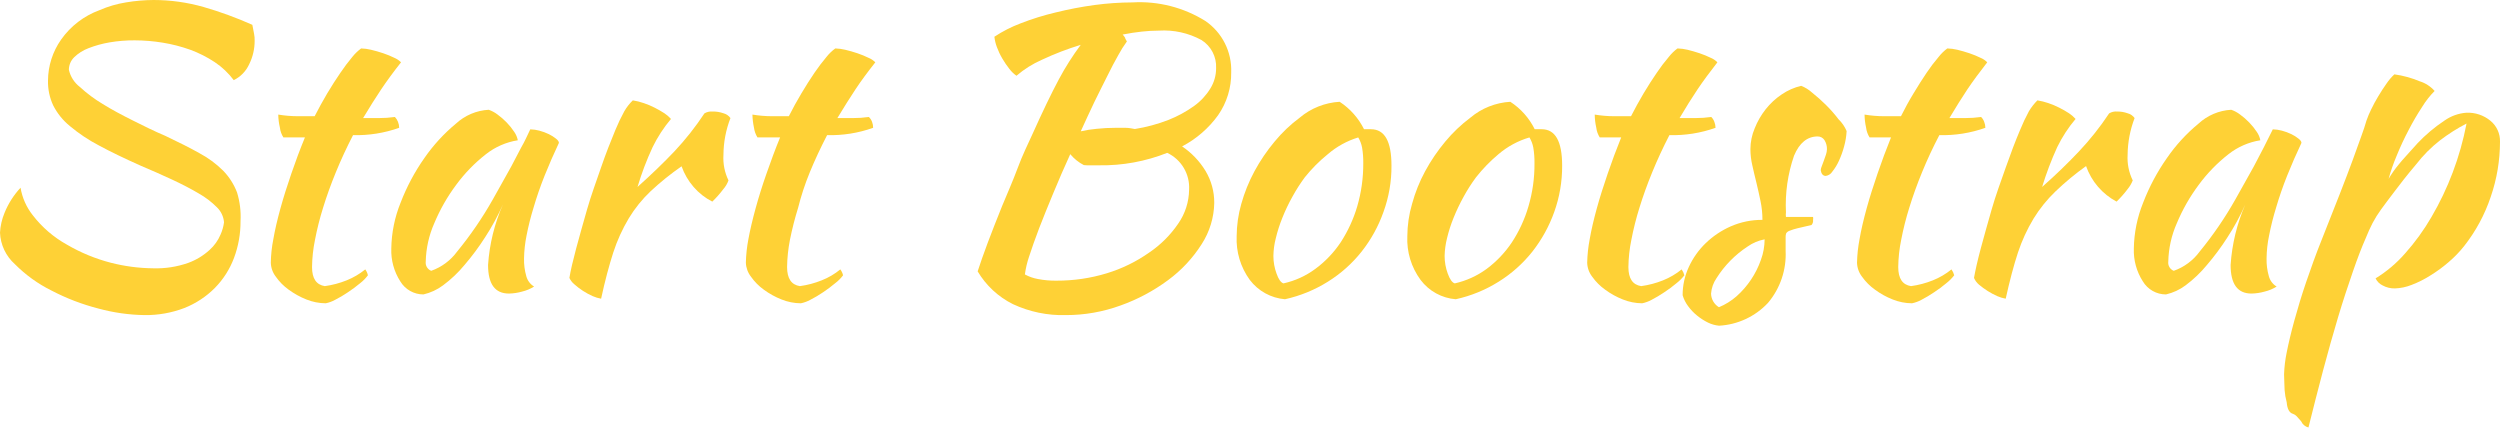
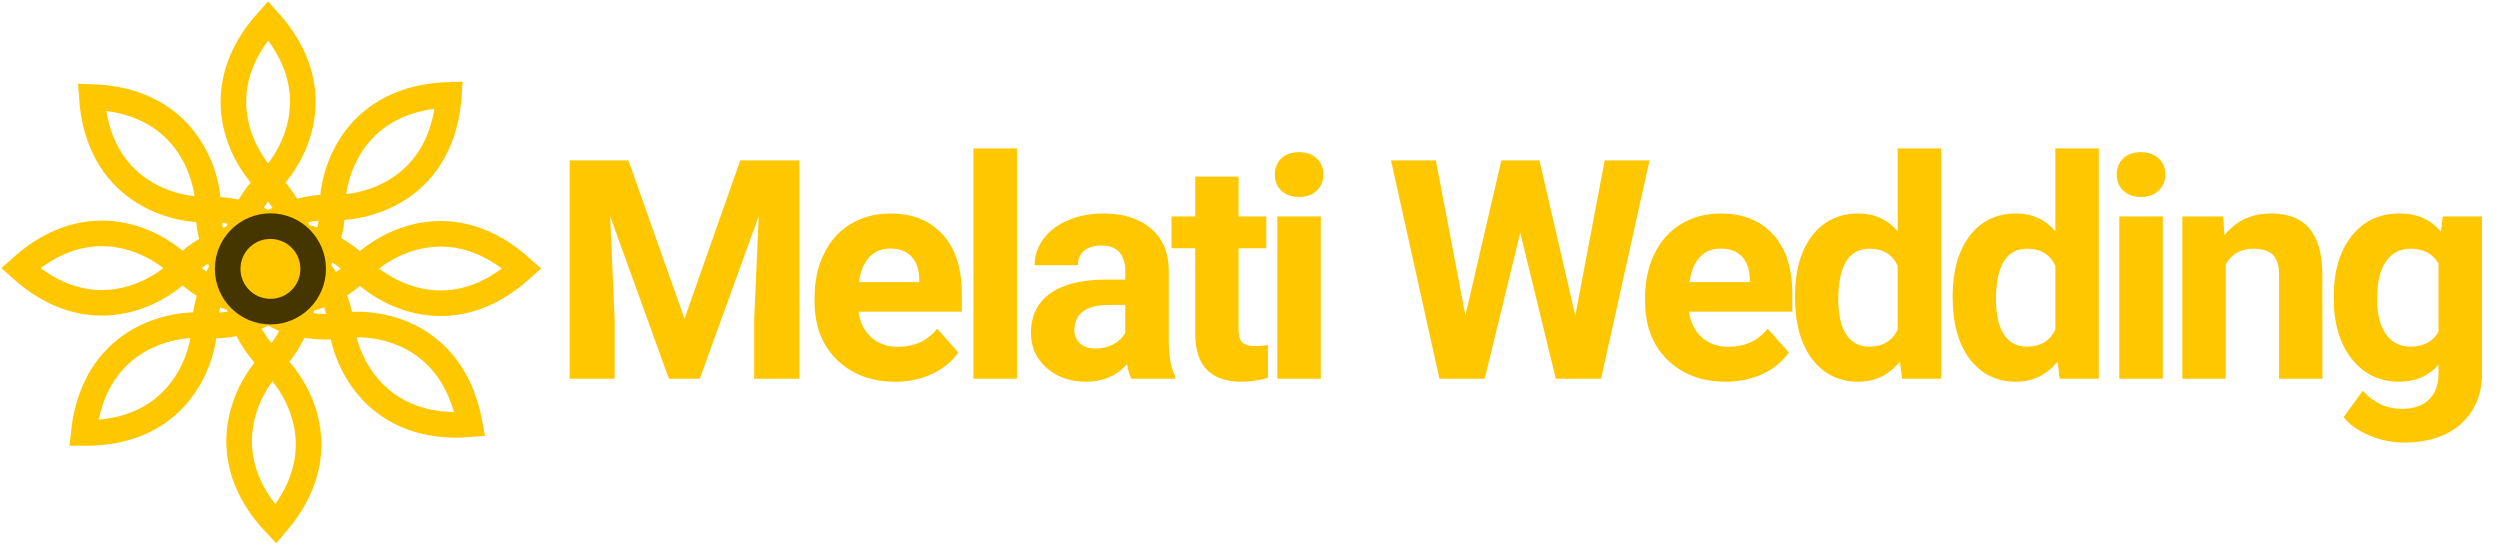
- <svg xmlns="http://www.w3.org/2000/svg" viewBox="0 0 228.66 39.08">
-   <style>.cls-1{fill:#fed136;}</style>
-   <path class="cls-1" d="M23.08,15.17c.07.4.13.68.16.83a2.66,2.66,0,0,1,.05.62,4.76,4.76,0,0,1-.51,2.18,3,3,0,0,1-1.4,1.43,7.12,7.12,0,0,0-1.73-1.64,10.8,10.8,0,0,0-2.25-1.14,14.23,14.23,0,0,0-2.53-.65,16,16,0,0,0-2.55-.21,13,13,0,0,0-2.32.19,9.91,9.91,0,0,0-1.91.53,3.79,3.79,0,0,0-1.31.83,1.61,1.61,0,0,0-.48,1.14,2.73,2.73,0,0,0,1,1.57,12.76,12.76,0,0,0,2.09,1.56c.82.51,1.74,1,2.74,1.5s2,1,3,1.42c1.2.57,2.24,1.09,3.11,1.58a9.31,9.31,0,0,1,2.16,1.59,5.83,5.83,0,0,1,1.28,2A7.5,7.5,0,0,1,22,33.12a9.43,9.43,0,0,1-.6,3.38,7.84,7.84,0,0,1-1.75,2.74,8.21,8.21,0,0,1-2.78,1.83,9.85,9.85,0,0,1-3.65.65A17,17,0,0,1,9,41.12a20,20,0,0,1-4.3-1.65,12.61,12.61,0,0,1-3.33-2.4A4.09,4.09,0,0,1,0,34.18a5.48,5.48,0,0,1,.41-1.8,7.5,7.5,0,0,1,1.47-2.31A5.49,5.49,0,0,0,3,32.59a10.14,10.14,0,0,0,3.13,2.69,15.79,15.79,0,0,0,4,1.65,16.23,16.23,0,0,0,3.87.51,8.83,8.83,0,0,0,3.23-.5,5.89,5.89,0,0,0,1.94-1.18,3.94,3.94,0,0,0,1-1.4,4,4,0,0,0,.32-1.13,2.14,2.14,0,0,0-.65-1.37,7.65,7.65,0,0,0-1.67-1.27c-.69-.41-1.5-.83-2.42-1.26s-1.88-.85-2.87-1.27c-1.48-.66-2.77-1.28-3.84-1.86a14.83,14.83,0,0,1-2.65-1.77,5.88,5.88,0,0,1-1.53-1.9,5.1,5.1,0,0,1-.47-2.26,6.57,6.57,0,0,1,1.2-3.75A7.41,7.41,0,0,1,9.1,13.83a10,10,0,0,1,2.42-.71,15.83,15.83,0,0,1,2.53-.22,16.76,16.76,0,0,1,4.57.64A34.29,34.29,0,0,1,23.08,15.17Z" transform="translate(0 -12.9)" />
-   <path class="cls-1" d="M25.92,25.47a2.16,2.16,0,0,1-.32-.9,5.75,5.75,0,0,1-.15-1.19,11.13,11.13,0,0,0,1.77.15h1.56c.36-.7.74-1.4,1.15-2.09s.82-1.32,1.21-1.89a17.57,17.57,0,0,1,1.09-1.45,4.35,4.35,0,0,1,.8-.77,4.29,4.29,0,0,1,.9.12c.37.09.74.19,1.12.32s.72.27,1,.41a1.89,1.89,0,0,1,.63.42c-.71.9-1.31,1.72-1.82,2.48s-1.06,1.64-1.65,2.62h1.44a10.58,10.58,0,0,0,1.47-.1,1.28,1.28,0,0,1,.28.44,1.5,1.5,0,0,1,.11.55,11.71,11.71,0,0,1-4.22.67c-.59,1.14-1.11,2.27-1.57,3.39s-.85,2.21-1.17,3.25a26.36,26.36,0,0,0-.74,2.94,13.17,13.17,0,0,0-.27,2.49q0,1.56,1.17,1.74a8.46,8.46,0,0,0,2-.53,6.68,6.68,0,0,0,1.7-1,1.42,1.42,0,0,1,.24.54,3.7,3.7,0,0,1-.72.73,12.51,12.51,0,0,1-1.12.83,10.47,10.47,0,0,1-1.17.69,3,3,0,0,1-.85.31,4.85,4.85,0,0,1-1.77-.35,7.38,7.38,0,0,1-1.61-.89,4.93,4.93,0,0,1-1.18-1.19,2.19,2.19,0,0,1-.46-1.29,11.94,11.94,0,0,1,.23-2.14c.15-.87.37-1.8.65-2.82s.62-2.08,1-3.19.79-2.21,1.24-3.3Z" transform="translate(0 -12.9)" />
-   <path class="cls-1" d="M48.5,24.73a3.45,3.45,0,0,1,.83.12,4.92,4.92,0,0,1,.87.32,3.48,3.48,0,0,1,.65.41q.27.21.27.39c-.47,1-.91,2-1.31,3s-.74,2-1,2.89a24.37,24.37,0,0,0-.65,2.58,11.63,11.63,0,0,0-.23,2.09,5.4,5.4,0,0,0,.21,1.64,1.58,1.58,0,0,0,.71.94,3.64,3.64,0,0,1-1.1.46,4.72,4.72,0,0,1-1.2.18c-1.28,0-1.91-.87-1.91-2.62A16.45,16.45,0,0,1,46,31.6a21.14,21.14,0,0,1-1.63,3,22.3,22.3,0,0,1-1.87,2.52A11.21,11.21,0,0,1,40.52,39a4.79,4.79,0,0,1-1.79.83,2.46,2.46,0,0,1-2.12-1.2,5.2,5.2,0,0,1-.82-3,11.6,11.6,0,0,1,.85-4.19,18.86,18.86,0,0,1,2.18-4.09,15.66,15.66,0,0,1,2.88-3.14,4.81,4.81,0,0,1,3-1.27,2.89,2.89,0,0,1,.8.43,6.43,6.43,0,0,1,.85.74,5.91,5.91,0,0,1,.69.86,2,2,0,0,1,.32.76A6.31,6.31,0,0,0,44.45,27a14.3,14.3,0,0,0-2.73,2.81,16.49,16.49,0,0,0-2,3.51,9.17,9.17,0,0,0-.78,3.5.8.8,0,0,0,.5.85,5,5,0,0,0,2.37-1.76,33.44,33.44,0,0,0,3.26-4.76l.79-1.41c.3-.52.6-1.07.91-1.63l.9-1.72C48,25.83,48.24,25.27,48.5,24.73Z" transform="translate(0 -12.9)" />
-   <path class="cls-1" d="M52.08,38.32c.11-.68.32-1.58.62-2.7s.64-2.32,1-3.58.83-2.53,1.27-3.81.89-2.42,1.31-3.43a17,17,0,0,1,.82-1.72,4.49,4.49,0,0,1,.78-1,5.82,5.82,0,0,1,1,.25,7.17,7.17,0,0,1,1,.42,10.06,10.06,0,0,1,.89.51,3,3,0,0,1,.6.52,12.47,12.47,0,0,0-1.68,2.58A26.67,26.67,0,0,0,58.31,30q1.9-1.7,3.38-3.26a26,26,0,0,0,2.74-3.47,1.24,1.24,0,0,1,.74-.17,2.8,2.8,0,0,1,1,.16,1.13,1.13,0,0,1,.64.44,9.39,9.39,0,0,0-.64,3.36,4.67,4.67,0,0,0,.46,2.34,2.52,2.52,0,0,1-.48.81,9.48,9.48,0,0,1-1,1.13A5.64,5.64,0,0,1,63.44,30a5.85,5.85,0,0,1-1.1-1.89,25,25,0,0,0-2.83,2.28,11.89,11.89,0,0,0-2,2.48A15.33,15.33,0,0,0,56.09,36c-.38,1.18-.76,2.59-1.11,4.22a3.32,3.32,0,0,1-.76-.23,6.46,6.46,0,0,1-.89-.48,6.29,6.29,0,0,1-.79-.6A1.65,1.65,0,0,1,52.08,38.32Z" transform="translate(0 -12.9)" />
-   <path class="cls-1" d="M69.28,25.47a2.31,2.31,0,0,1-.32-.9,6.42,6.42,0,0,1-.14-1.19,11.13,11.13,0,0,0,1.77.15h1.56c.35-.7.74-1.4,1.15-2.09s.81-1.32,1.2-1.89a17.48,17.48,0,0,1,1.1-1.45,4.05,4.05,0,0,1,.8-.77,4.46,4.46,0,0,1,.9.12c.37.09.74.19,1.12.32s.72.27,1,.41a1.85,1.85,0,0,1,.64.42c-.71.9-1.32,1.72-1.82,2.48s-1.06,1.64-1.65,2.62H78a10.37,10.37,0,0,0,1.47-.1,1.17,1.17,0,0,1,.29.44,1.49,1.49,0,0,1,.1.55,11.62,11.62,0,0,1-4.21.67c-.59,1.14-1.12,2.27-1.58,3.39S73.26,30.86,73,31.9a28.93,28.93,0,0,0-.75,2.94,14,14,0,0,0-.26,2.49q0,1.56,1.17,1.74a8.38,8.38,0,0,0,2-.53,6.35,6.35,0,0,0,1.7-1,1.47,1.47,0,0,1,.25.54,3.53,3.53,0,0,1-.73.73,12.33,12.33,0,0,1-1.11.83,10.47,10.47,0,0,1-1.17.69,3.1,3.1,0,0,1-.85.31,4.85,4.85,0,0,1-1.77-.35,7.16,7.16,0,0,1-1.61-.89,4.93,4.93,0,0,1-1.18-1.19,2.2,2.2,0,0,1-.47-1.29,13,13,0,0,1,.23-2.14c.16-.87.38-1.8.66-2.82s.61-2.08,1-3.19.79-2.21,1.24-3.3Z" transform="translate(0 -12.9)" />
-   <path class="cls-1" d="M112.61,19.52a6.68,6.68,0,0,1-1.2,3.92,9.49,9.49,0,0,1-3.29,2.85,7.24,7.24,0,0,1,2.14,2.24,5.61,5.61,0,0,1,.8,2.93,7.17,7.17,0,0,1-1.15,3.77,12.21,12.21,0,0,1-3.07,3.29,16.72,16.72,0,0,1-4.35,2.32,14.54,14.54,0,0,1-5,.88,10.74,10.74,0,0,1-4.84-1,7.78,7.78,0,0,1-3.23-3q.34-1.06.93-2.64c.39-1,.82-2.16,1.3-3.32s1-2.33,1.43-3.49.94-2.2,1.36-3.12c.9-2,1.7-3.67,2.41-5a24.86,24.86,0,0,1,2-3.15,26.71,26.71,0,0,0-3.54,1.36,9.33,9.33,0,0,0-2.34,1.47,2.91,2.91,0,0,1-.65-.63,8.15,8.15,0,0,1-.64-.94,6.29,6.29,0,0,1-.5-1.05,3.94,3.94,0,0,1-.23-.95,12,12,0,0,1,2.39-1.22,23.75,23.75,0,0,1,3.21-1,33.74,33.74,0,0,1,3.55-.68,26.83,26.83,0,0,1,3.49-.24,11.36,11.36,0,0,1,6.66,1.7A5.44,5.44,0,0,1,112.61,19.52ZM99.13,28a4,4,0,0,1-1.24-1c-.55,1.2-1.06,2.38-1.54,3.54s-.92,2.23-1.3,3.22-.68,1.86-.92,2.59A8.69,8.69,0,0,0,93.74,38a3.87,3.87,0,0,0,1.19.42,8.25,8.25,0,0,0,1.72.15,15.56,15.56,0,0,0,4.6-.68A13.63,13.63,0,0,0,105.11,36a9.93,9.93,0,0,0,2.65-2.64,5.53,5.53,0,0,0,1-3.11,3.51,3.51,0,0,0-2-3.37,16.2,16.2,0,0,1-6.23,1.14h-.76A3.79,3.79,0,0,1,99.13,28ZM106,15.7a14.6,14.6,0,0,0-1.57.09c-.56.06-1.14.15-1.75.27a1.33,1.33,0,0,1,.23.3c0,.1.11.21.16.33a10.77,10.77,0,0,0-.78,1.24c-.31.55-.65,1.18-1,1.9s-.77,1.51-1.19,2.39-.83,1.77-1.25,2.69a10.89,10.89,0,0,1,1.47-.23,16.47,16.47,0,0,1,1.71-.09c.31,0,.61,0,.91,0s.58.06.86.11a15.06,15.06,0,0,0,3.07-.83,10.86,10.86,0,0,0,2.35-1.28A5.48,5.48,0,0,0,110.7,21a3.51,3.51,0,0,0,.53-1.87,2.87,2.87,0,0,0-1.34-2.57A7.22,7.22,0,0,0,106,15.7Z" transform="translate(0 -12.9)" />
-   <path class="cls-1" d="M117.53,40.27a4.51,4.51,0,0,1-3.22-1.77,6.31,6.31,0,0,1-1.2-4,11,11,0,0,1,.42-2.94,14.51,14.51,0,0,1,1.21-3,16.37,16.37,0,0,1,1.84-2.71,13.15,13.15,0,0,1,2.3-2.19,6.21,6.21,0,0,1,3.65-1.45,6.4,6.4,0,0,1,2.23,2.51l.32,0,.31,0c1.26,0,1.88,1.11,1.88,3.33a12.13,12.13,0,0,1-.73,4.23,12.61,12.61,0,0,1-2,3.63,12.09,12.09,0,0,1-3.08,2.75A12.45,12.45,0,0,1,117.53,40.27Zm1.81-11.15a15.33,15.33,0,0,0-1.13,1.77,16.13,16.13,0,0,0-.92,1.93,13,13,0,0,0-.6,1.87,6.79,6.79,0,0,0-.22,1.62,4.65,4.65,0,0,0,.29,1.62c.18.52.4.82.63.89a7.68,7.68,0,0,0,2.92-1.33,9.7,9.7,0,0,0,2.31-2.42,12.49,12.49,0,0,0,1.52-3.3,13.82,13.82,0,0,0,.55-3.93,7.84,7.84,0,0,0-.11-1.45,2.8,2.8,0,0,0-.35-.92A7.71,7.71,0,0,0,121.45,27,13.82,13.82,0,0,0,119.34,29.12Z" transform="translate(0 -12.9)" />
-   <path class="cls-1" d="M133.15,40.27a4.47,4.47,0,0,1-3.22-1.77,6.25,6.25,0,0,1-1.21-4,10.62,10.62,0,0,1,.43-2.94,13.93,13.93,0,0,1,1.2-3,16.37,16.37,0,0,1,1.84-2.71,13.51,13.51,0,0,1,2.3-2.19,6.23,6.23,0,0,1,3.65-1.45,6.33,6.33,0,0,1,2.23,2.51l.32,0,.32,0c1.25,0,1.87,1.11,1.87,3.33a12.36,12.36,0,0,1-.72,4.23,12.87,12.87,0,0,1-2,3.63,12.09,12.09,0,0,1-3.08,2.75A12.39,12.39,0,0,1,133.15,40.27ZM135,29.12a15.33,15.33,0,0,0-1.13,1.77,17.83,17.83,0,0,0-.92,1.93,13,13,0,0,0-.6,1.87,7.34,7.34,0,0,0-.22,1.62,4.65,4.65,0,0,0,.29,1.62c.19.52.4.82.64.89a7.82,7.82,0,0,0,2.92-1.33,9.84,9.84,0,0,0,2.3-2.42,12.18,12.18,0,0,0,1.52-3.3,13.48,13.48,0,0,0,.55-3.93,7.84,7.84,0,0,0-.11-1.45,2.8,2.8,0,0,0-.35-.92A7.71,7.71,0,0,0,137.06,27,14.28,14.28,0,0,0,135,29.12Z" transform="translate(0 -12.9)" />
-   <path class="cls-1" d="M146.32,25.47a2.16,2.16,0,0,1-.32-.9,5.66,5.66,0,0,1-.14-1.19,10.94,10.94,0,0,0,1.77.15h1.55c.36-.7.74-1.4,1.15-2.09s.82-1.32,1.21-1.89a15.52,15.52,0,0,1,1.1-1.45,4.07,4.07,0,0,1,.79-.77,4.46,4.46,0,0,1,.91.12c.36.09.73.19,1.11.32s.72.27,1,.41a1.79,1.79,0,0,1,.63.42c-.7.9-1.31,1.72-1.82,2.48s-1.06,1.64-1.64,2.62h1.43a10.58,10.58,0,0,0,1.47-.1,1.15,1.15,0,0,1,.28.44,1.5,1.5,0,0,1,.11.55,11.67,11.67,0,0,1-4.22.67c-.59,1.14-1.11,2.27-1.57,3.39s-.85,2.21-1.17,3.25a26.36,26.36,0,0,0-.74,2.94,13.17,13.17,0,0,0-.27,2.49q0,1.56,1.17,1.74a8.46,8.46,0,0,0,2-.53,6.51,6.51,0,0,0,1.7-1,1.66,1.66,0,0,1,.25.54,4.13,4.13,0,0,1-.73.73,11.22,11.22,0,0,1-1.12.83,11.36,11.36,0,0,1-1.16.69,3.1,3.1,0,0,1-.85.31,4.85,4.85,0,0,1-1.77-.35,7.16,7.16,0,0,1-1.61-.89,5,5,0,0,1-1.19-1.19,2.19,2.19,0,0,1-.46-1.29,13,13,0,0,1,.23-2.14c.15-.87.37-1.8.65-2.82s.62-2.08,1-3.19.79-2.21,1.23-3.3Z" transform="translate(0 -12.9)" />
-   <path class="cls-1" d="M168.9,24.89a6.59,6.59,0,0,1-.23,1.4,8.34,8.34,0,0,1-.47,1.31,4.63,4.63,0,0,1-.61,1,.84.84,0,0,1-.6.39c-.26,0-.41-.2-.46-.53a1.13,1.13,0,0,1,.09-.34c.06-.15.12-.32.19-.51s.14-.38.2-.57a1.65,1.65,0,0,0,.09-.49,1.51,1.51,0,0,0-.23-.84.73.73,0,0,0-.62-.33c-.95,0-1.67.59-2.16,1.76a13.82,13.82,0,0,0-.74,5.18,1.57,1.57,0,0,0,0,.42h2.48a.85.85,0,0,1,0,.28.59.59,0,0,1-.14.46l-1.29.3a5.39,5.39,0,0,0-.73.23.59.59,0,0,0-.3.23,1,1,0,0,0-.05.33c0,.19,0,.38,0,.57s0,.42,0,.7a6.88,6.88,0,0,1-1.61,4.76,6.61,6.61,0,0,1-4.48,2.09,2.94,2.94,0,0,1-1-.28,5.19,5.19,0,0,1-1-.64,4.54,4.54,0,0,1-.83-.87,3.1,3.1,0,0,1-.5-1,6.11,6.11,0,0,1,.57-2.59,7.21,7.21,0,0,1,1.54-2.17,7.86,7.86,0,0,1,2.3-1.54,7.11,7.11,0,0,1,2.89-.59,8.42,8.42,0,0,0-.18-1.74c-.12-.57-.24-1.12-.37-1.65s-.26-1.06-.37-1.57a6.56,6.56,0,0,1-.18-1.51,4.93,4.93,0,0,1,.39-1.9,7,7,0,0,1,1-1.74,6.42,6.42,0,0,1,1.48-1.37,5.33,5.33,0,0,1,1.77-.78,3.23,3.23,0,0,1,1,.62,14.82,14.82,0,0,1,1.29,1.15,12.13,12.13,0,0,1,1.13,1.29A3.24,3.24,0,0,1,168.9,24.89ZM157.22,41a5.82,5.82,0,0,0,1.61-1,8,8,0,0,0,2.23-3.33,5.54,5.54,0,0,0,.34-1.88,4,4,0,0,0-1.56.66A9.54,9.54,0,0,0,157,38.34a2.86,2.86,0,0,0-.5,1.42A1.5,1.5,0,0,0,157.22,41Z" transform="translate(0 -12.9)" />
-   <path class="cls-1" d="M171,25.47a2.16,2.16,0,0,1-.32-.9,5.66,5.66,0,0,1-.14-1.19,10.94,10.94,0,0,0,1.77.15h1.56c.35-.7.73-1.4,1.15-2.09s.81-1.32,1.2-1.89a15.52,15.52,0,0,1,1.1-1.45,4.07,4.07,0,0,1,.79-.77,4.46,4.46,0,0,1,.91.12c.36.09.73.19,1.11.32s.72.27,1,.41a1.79,1.79,0,0,1,.63.42c-.7.9-1.31,1.72-1.82,2.48s-1.05,1.64-1.64,2.62h1.43a10.58,10.58,0,0,0,1.47-.1,1.15,1.15,0,0,1,.28.44,1.5,1.5,0,0,1,.11.55,11.66,11.66,0,0,1-4.21.67c-.6,1.14-1.12,2.27-1.58,3.39s-.85,2.21-1.17,3.25a26.36,26.36,0,0,0-.74,2.94,13.17,13.17,0,0,0-.27,2.49q0,1.56,1.17,1.74a8.46,8.46,0,0,0,2-.53,6.51,6.51,0,0,0,1.7-1,1.66,1.66,0,0,1,.25.54,4.13,4.13,0,0,1-.73.73,11.22,11.22,0,0,1-1.12.83,11.36,11.36,0,0,1-1.16.69,3.1,3.1,0,0,1-.85.31,4.85,4.85,0,0,1-1.77-.35,7.16,7.16,0,0,1-1.61-.89,5,5,0,0,1-1.19-1.19,2.19,2.19,0,0,1-.46-1.29,13,13,0,0,1,.23-2.14c.15-.87.37-1.8.65-2.82s.62-2.08,1-3.19.79-2.21,1.23-3.3Z" transform="translate(0 -12.9)" />
-   <path class="cls-1" d="M180.55,38.32c.12-.68.32-1.58.62-2.7s.64-2.32,1-3.58.83-2.53,1.28-3.81.88-2.42,1.31-3.43a17.28,17.28,0,0,1,.81-1.72,5.13,5.13,0,0,1,.78-1,6.15,6.15,0,0,1,1,.25,7.54,7.54,0,0,1,1,.42,8.8,8.8,0,0,1,.89.51,3,3,0,0,1,.6.52,12.47,12.47,0,0,0-1.68,2.58A29.42,29.42,0,0,0,186.78,30c1.28-1.13,2.4-2.22,3.38-3.26a26.08,26.08,0,0,0,2.75-3.47,1.22,1.22,0,0,1,.74-.17,2.75,2.75,0,0,1,.95.16,1.13,1.13,0,0,1,.64.44,9.61,9.61,0,0,0-.64,3.36,4.66,4.66,0,0,0,.47,2.34,3,3,0,0,1-.48.81,9.57,9.57,0,0,1-1,1.13,5.88,5.88,0,0,1-2.79-3.25A25.16,25.16,0,0,0,188,30.41a12.57,12.57,0,0,0-2,2.48A15.32,15.32,0,0,0,184.57,36c-.39,1.18-.76,2.59-1.12,4.22a3.47,3.47,0,0,1-.76-.23A7,7,0,0,1,181,38.93,1.65,1.65,0,0,1,180.55,38.32Z" transform="translate(0 -12.9)" />
-   <path class="cls-1" d="M207.88,24.73a3.45,3.45,0,0,1,.83.12,4.92,4.92,0,0,1,.87.32,3.48,3.48,0,0,1,.65.41q.27.21.27.39c-.47,1-.91,2-1.31,3s-.74,2-1,2.89a24.37,24.37,0,0,0-.65,2.58,10.79,10.79,0,0,0-.23,2.09,5.4,5.4,0,0,0,.21,1.64,1.58,1.58,0,0,0,.71.94,3.64,3.64,0,0,1-1.1.46,4.72,4.72,0,0,1-1.2.18c-1.28,0-1.91-.87-1.91-2.62a16.7,16.7,0,0,1,1.34-5.52,21.14,21.14,0,0,1-1.63,3,22.3,22.3,0,0,1-1.87,2.52A11.21,11.21,0,0,1,199.9,39a4.79,4.79,0,0,1-1.79.83,2.46,2.46,0,0,1-2.12-1.2,5.2,5.2,0,0,1-.82-3,11.6,11.6,0,0,1,.85-4.19,18.86,18.86,0,0,1,2.18-4.09,15.37,15.37,0,0,1,2.88-3.14,4.81,4.81,0,0,1,3-1.27,2.89,2.89,0,0,1,.8.43,6.43,6.43,0,0,1,.85.74,5.91,5.91,0,0,1,.69.86,2,2,0,0,1,.32.76A6.31,6.31,0,0,0,203.83,27a14.3,14.3,0,0,0-2.73,2.81,16.49,16.49,0,0,0-2,3.51,9.17,9.17,0,0,0-.78,3.5.8.8,0,0,0,.5.85,5,5,0,0,0,2.37-1.76,33.44,33.44,0,0,0,3.26-4.76l.79-1.41c.3-.52.6-1.07.91-1.63l.9-1.72C207.34,25.83,207.62,25.27,207.88,24.73Z" transform="translate(0 -12.9)" />
-   <path class="cls-1" d="M209.72,50.75c-.33-.09-.52-.45-.57-1.06a5.94,5.94,0,0,1-.19-1.1c0-.42-.05-.91-.05-1.45a11.83,11.83,0,0,1,.24-2c.17-.86.4-1.83.7-2.92s.65-2.26,1.08-3.52.89-2.54,1.41-3.84c.64-1.63,1.19-3,1.67-4.23s.86-2.23,1.18-3.1.58-1.59.78-2.16.36-1,.48-1.45a8.64,8.64,0,0,1,.42-1,13.36,13.36,0,0,1,.66-1.22c.24-.41.5-.8.76-1.17a4.92,4.92,0,0,1,.71-.83,9.44,9.44,0,0,1,2.33.64,3,3,0,0,1,1.35.88,7.92,7.92,0,0,0-1.13,1.44,23.25,23.25,0,0,0-1.24,2.12,25.29,25.29,0,0,0-1.1,2.36,17.08,17.08,0,0,0-.74,2.12,10.32,10.32,0,0,1,.92-1.31c.37-.47,1-1.12,1.73-1.95a14.22,14.22,0,0,1,2.46-2.07,4,4,0,0,1,2-.72,3.23,3.23,0,0,1,2.21.74,2.39,2.39,0,0,1,.87,1.91,15.52,15.52,0,0,1-.85,5.05,15,15,0,0,1-2.44,4.51A10.39,10.39,0,0,1,224,36.84a12.57,12.57,0,0,1-1.7,1.25,9.34,9.34,0,0,1-1.73.87,4.5,4.5,0,0,1-1.52.32,2.24,2.24,0,0,1-1.12-.27,1.36,1.36,0,0,1-.65-.65,11.69,11.69,0,0,0,2.69-2.27,20.19,20.19,0,0,0,2.42-3.34,26.61,26.61,0,0,0,1.95-4.09,27.19,27.19,0,0,0,1.26-4.46,16,16,0,0,0-2.43,1.54A12.33,12.33,0,0,0,221,27.92c-.85,1-1.52,1.87-2,2.51s-.9,1.18-1.22,1.63a10.31,10.31,0,0,0-.78,1.25c-.2.39-.42.87-.65,1.44-.33.75-.72,1.75-1.15,3s-.89,2.62-1.35,4.16-.92,3.17-1.38,4.9-.9,3.47-1.33,5.19a1,1,0,0,1-.67-.57c-.19-.21-.33-.36-.41-.46A.81.81,0,0,0,209.72,50.75Z" transform="translate(0 -12.9)" />
+ <svg xmlns="http://www.w3.org/2000/svg" width="977" height="213" viewBox="0 0 977 213" fill="none">
+   <path d="M245.586 62.688L267.5 124.562L289.297 62.688H312.383V148H294.746V124.68L296.504 84.426L273.477 148H261.406L238.438 84.484L240.195 124.68V148H222.617V62.688H245.586ZM349.801 149.172C340.504 149.172 332.926 146.32 327.066 140.617C321.246 134.914 318.336 127.316 318.336 117.824V116.184C318.336 109.816 319.566 104.133 322.027 99.133C324.488 94.094 327.965 90.227 332.457 87.531C336.988 84.797 342.145 83.43 347.926 83.43C356.598 83.43 363.414 86.164 368.375 91.633C373.375 97.102 375.875 104.855 375.875 114.895V121.809H335.504C336.051 125.949 337.691 129.27 340.426 131.77C343.199 134.27 346.695 135.52 350.914 135.52C357.438 135.52 362.535 133.156 366.207 128.43L374.527 137.746C371.988 141.34 368.551 144.152 364.215 146.184C359.879 148.176 355.074 149.172 349.801 149.172ZM347.867 97.141C344.508 97.141 341.773 98.273 339.664 100.539C337.594 102.805 336.266 106.047 335.68 110.266H359.234V108.918C359.156 105.168 358.141 102.277 356.188 100.246C354.234 98.176 351.461 97.141 347.867 97.141ZM397.414 148H380.422V58H397.414V148ZM442.156 148C441.375 146.477 440.809 144.582 440.457 142.316C436.355 146.887 431.023 149.172 424.461 149.172C418.25 149.172 413.094 147.375 408.992 143.781C404.93 140.188 402.898 135.656 402.898 130.188C402.898 123.469 405.379 118.312 410.34 114.719C415.34 111.125 422.547 109.309 431.961 109.27H439.754V105.637C439.754 102.707 438.992 100.363 437.469 98.606C435.984 96.848 433.621 95.969 430.379 95.969C427.527 95.969 425.281 96.652 423.641 98.019C422.039 99.387 421.238 101.262 421.238 103.645H404.305C404.305 99.973 405.438 96.574 407.703 93.449C409.969 90.324 413.172 87.883 417.312 86.125C421.453 84.328 426.102 83.43 431.258 83.43C439.07 83.43 445.262 85.402 449.832 89.348C454.441 93.254 456.746 98.762 456.746 105.871V133.352C456.785 139.367 457.625 143.918 459.266 147.004V148H442.156ZM428.152 136.223C430.652 136.223 432.957 135.676 435.066 134.582C437.176 133.449 438.738 131.945 439.754 130.07V119.172H433.426C424.949 119.172 420.438 122.102 419.891 127.961L419.832 128.957C419.832 131.066 420.574 132.805 422.059 134.172C423.543 135.539 425.574 136.223 428.152 136.223ZM484.027 69.016V84.602H494.867V97.023H484.027V128.664C484.027 131.008 484.477 132.688 485.375 133.703C486.273 134.719 487.992 135.227 490.531 135.227C492.406 135.227 494.066 135.09 495.512 134.816V147.648C492.191 148.664 488.773 149.172 485.258 149.172C473.383 149.172 467.328 143.176 467.094 131.184V97.023H457.836V84.602H467.094V69.016H484.027ZM516.172 148H499.18V84.602H516.172V148ZM498.184 68.195C498.184 65.656 499.023 63.566 500.703 61.926C502.422 60.285 504.746 59.465 507.676 59.465C510.566 59.465 512.871 60.285 514.59 61.926C516.309 63.566 517.168 65.656 517.168 68.195C517.168 70.773 516.289 72.883 514.531 74.523C512.812 76.164 510.527 76.984 507.676 76.984C504.824 76.984 502.52 76.164 500.762 74.523C499.043 72.883 498.184 70.773 498.184 68.195ZM615.617 123.391L627.102 62.688H644.621L625.695 148H608L594.113 90.93L580.227 148H562.531L543.605 62.688H561.125L572.668 123.273L586.73 62.688H601.613L615.617 123.391ZM674.363 149.172C665.066 149.172 657.488 146.32 651.629 140.617C645.809 134.914 642.898 127.316 642.898 117.824V116.184C642.898 109.816 644.129 104.133 646.59 99.133C649.051 94.094 652.527 90.227 657.02 87.531C661.551 84.797 666.707 83.43 672.488 83.43C681.16 83.43 687.977 86.164 692.938 91.633C697.938 97.102 700.438 104.855 700.438 114.895V121.809H660.066C660.613 125.949 662.254 129.27 664.988 131.77C667.762 134.27 671.258 135.52 675.477 135.52C682 135.52 687.098 133.156 690.77 128.43L699.09 137.746C696.551 141.34 693.113 144.152 688.777 146.184C684.441 148.176 679.637 149.172 674.363 149.172ZM672.43 97.141C669.07 97.141 666.336 98.273 664.227 100.539C662.156 102.805 660.828 106.047 660.242 110.266H683.797V108.918C683.719 105.168 682.703 102.277 680.75 100.246C678.797 98.176 676.023 97.141 672.43 97.141ZM701.469 115.832C701.469 105.949 703.676 98.078 708.09 92.219C712.543 86.359 718.617 83.43 726.312 83.43C732.484 83.43 737.582 85.734 741.605 90.344V58H758.598V148H743.305L742.484 141.262C738.266 146.535 732.836 149.172 726.195 149.172C718.734 149.172 712.738 146.242 708.207 140.383C703.715 134.484 701.469 126.301 701.469 115.832ZM718.402 117.062C718.402 123 719.438 127.551 721.508 130.715C723.578 133.879 726.586 135.461 730.531 135.461C735.766 135.461 739.457 133.254 741.605 128.84V103.82C739.496 99.406 735.844 97.199 730.648 97.199C722.484 97.199 718.402 103.82 718.402 117.062ZM763.086 115.832C763.086 105.949 765.293 98.078 769.707 92.219C774.16 86.359 780.234 83.43 787.93 83.43C794.102 83.43 799.199 85.734 803.223 90.344V58H820.215V148H804.922L804.102 141.262C799.883 146.535 794.453 149.172 787.812 149.172C780.352 149.172 774.355 146.242 769.824 140.383C765.332 134.484 763.086 126.301 763.086 115.832ZM780.02 117.062C780.02 123 781.055 127.551 783.125 130.715C785.195 133.879 788.203 135.461 792.148 135.461C797.383 135.461 801.074 133.254 803.223 128.84V103.82C801.113 99.406 797.461 97.199 792.266 97.199C784.102 97.199 780.02 103.82 780.02 117.062ZM845.211 148H828.219V84.602H845.211V148ZM827.223 68.195C827.223 65.656 828.062 63.566 829.742 61.926C831.461 60.285 833.785 59.465 836.715 59.465C839.605 59.465 841.91 60.285 843.629 61.926C845.348 63.566 846.207 65.656 846.207 68.195C846.207 70.773 845.328 72.883 843.57 74.523C841.852 76.164 839.566 76.984 836.715 76.984C833.863 76.984 831.559 76.164 829.801 74.523C828.082 72.883 827.223 70.773 827.223 68.195ZM868.801 84.602L869.328 91.926C873.859 86.262 879.934 83.43 887.551 83.43C894.27 83.43 899.27 85.402 902.551 89.348C905.832 93.293 907.512 99.191 907.59 107.043V148H890.656V107.453C890.656 103.859 889.875 101.262 888.312 99.66C886.75 98.019 884.152 97.199 880.52 97.199C875.754 97.199 872.18 99.231 869.797 103.293V148H852.863V84.602H868.801ZM912.02 115.832C912.02 106.105 914.324 98.273 918.934 92.336C923.582 86.398 929.832 83.43 937.684 83.43C944.637 83.43 950.047 85.812 953.914 90.578L954.617 84.602H969.969V145.891C969.969 151.438 968.699 156.262 966.16 160.363C963.66 164.465 960.125 167.59 955.555 169.738C950.984 171.887 945.633 172.961 939.5 172.961C934.852 172.961 930.32 172.023 925.906 170.148C921.492 168.312 918.152 165.93 915.887 163L923.387 152.688C927.605 157.414 932.723 159.777 938.738 159.777C943.23 159.777 946.727 158.566 949.227 156.145C951.727 153.762 952.977 150.363 952.977 145.949V142.551C949.07 146.965 943.934 149.172 937.566 149.172C929.949 149.172 923.777 146.203 919.051 140.266C914.363 134.289 912.02 126.379 912.02 116.535V115.832ZM928.953 117.062C928.953 122.805 930.105 127.316 932.41 130.598C934.715 133.84 937.879 135.461 941.902 135.461C947.059 135.461 950.75 133.527 952.977 129.66V103C950.711 99.133 947.059 97.199 942.02 97.199C937.957 97.199 934.754 98.859 932.41 102.18C930.105 105.5 928.953 110.461 928.953 117.062Z" fill="#FFC700" />
+   <path d="M104.777 71.312C115.015 61.542 129.348 35.202 104.777 8C80.206 35.202 94.539 61.542 104.777 71.312ZM104.777 71.312C100.901 75.01 96.439 81.084 93.722 88.679C84.745 113.779 124.809 113.779 115.832 88.679C113.115 81.084 108.652 75.01 104.777 71.312Z" stroke="#FFC700" stroke-width="10" />
+   <path d="M81.402 81.88C81.486 67.729 72.495 39.121 35.859 37.9C38.358 74.47 67.262 82.458 81.402 81.88ZM81.402 81.88C81.37 87.237 82.639 94.666 86.216 101.896C98.035 125.79 125.866 96.97 101.574 85.992C94.223 82.67 86.755 81.661 81.402 81.88Z" stroke="#FFC700" stroke-width="10" />
+   <path d="M129.899 81.032C144.039 81.611 172.944 73.626 175.446 37.055C138.81 38.273 129.817 66.88 129.899 81.032ZM129.899 81.032C124.547 80.812 117.078 81.821 109.727 85.142C85.435 96.118 113.263 124.94 125.084 101.048C128.661 93.817 129.931 86.389 129.899 81.032Z" stroke="#FFC700" stroke-width="10" />
+   <path d="M79.993 127.152C65.889 125.999 36.683 132.801 32.696 169.24C69.351 169.513 79.501 141.295 79.993 127.152ZM79.993 127.152C85.333 127.589 92.836 126.885 100.317 123.866C125.035 113.887 98.402 83.957 85.619 107.349C81.751 114.427 80.18 121.798 79.993 127.152Z" stroke="#FFC700" stroke-width="10" />
+   <path d="M133.41 127.26C134.926 141.33 147.09 168.739 183.63 165.815C177.016 129.76 147.394 125.089 133.41 127.26ZM133.41 127.26C132.837 121.934 130.737 114.696 126.367 107.916C111.924 85.51 87.527 117.289 112.903 125.453C120.582 127.923 128.117 128.082 133.41 127.26Z" stroke="#FFC700" stroke-width="10" />
+   <path d="M71.312 104.777C61.542 94.539 35.202 80.206 8 104.777C35.202 129.348 61.542 115.015 71.312 104.777ZM71.312 104.777C75.01 108.652 81.084 113.115 88.679 115.832C113.779 124.809 113.779 84.745 88.679 93.722C81.084 96.439 75.01 100.901 71.312 104.777Z" stroke="#FFC700" stroke-width="10" />
+   <path d="M106.272 141.56C96.268 151.57 82.563 178.242 107.771 204.854C131.691 177.078 116.738 151.085 106.272 141.56ZM106.272 141.56C110.059 137.771 114.376 131.594 116.912 123.936C125.293 98.631 85.24 99.579 94.809 124.459C97.705 131.988 102.31 137.954 106.272 141.56Z" stroke="#FFC700" stroke-width="10" />
+   <path d="M140.688 104.939C150.458 115.177 176.798 129.51 204 104.939C176.798 80.368 150.458 94.701 140.688 104.939ZM140.688 104.939C136.99 101.063 130.916 96.601 123.321 93.884C98.221 84.907 98.221 124.971 123.321 115.994C130.916 113.277 136.99 108.815 140.688 104.939Z" stroke="#FFC700" stroke-width="10" />
+   <circle cx="105.681" cy="105.078" r="16.707" stroke="black" stroke-opacity="0.73" stroke-width="10" />
</svg>
